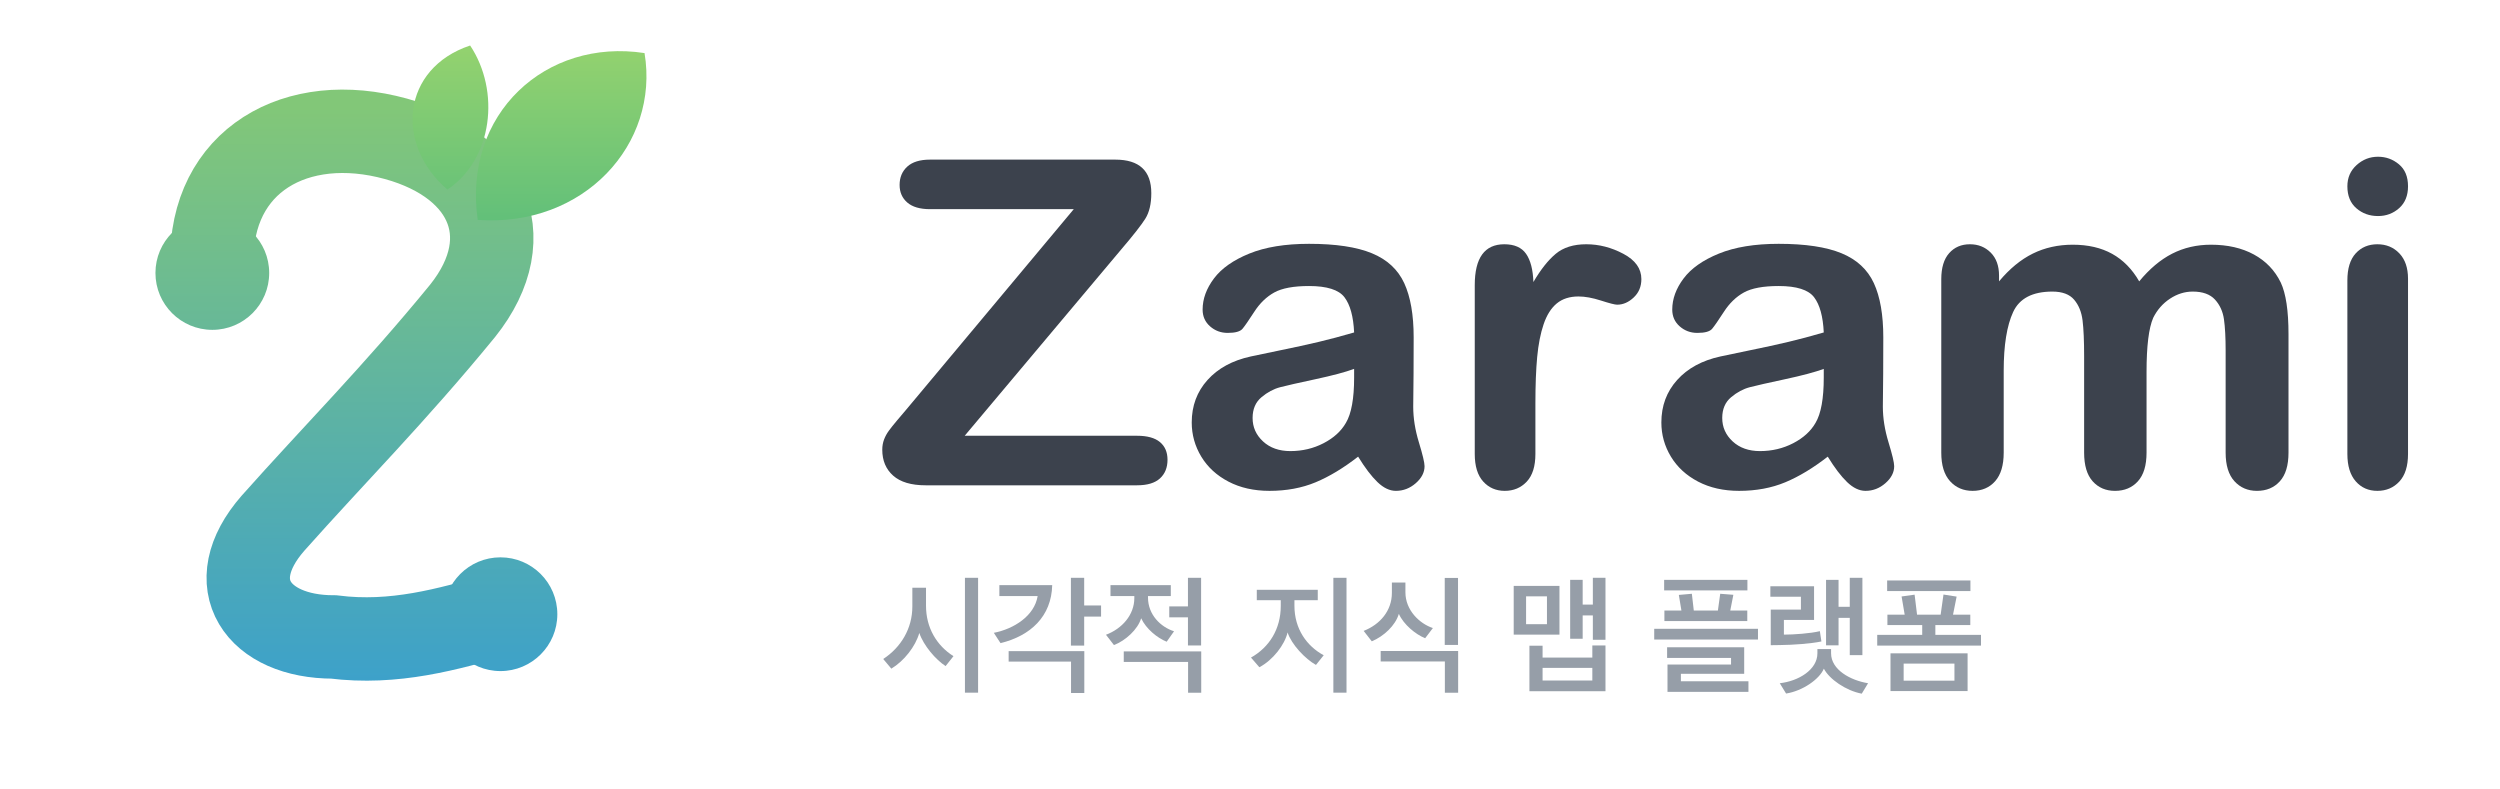
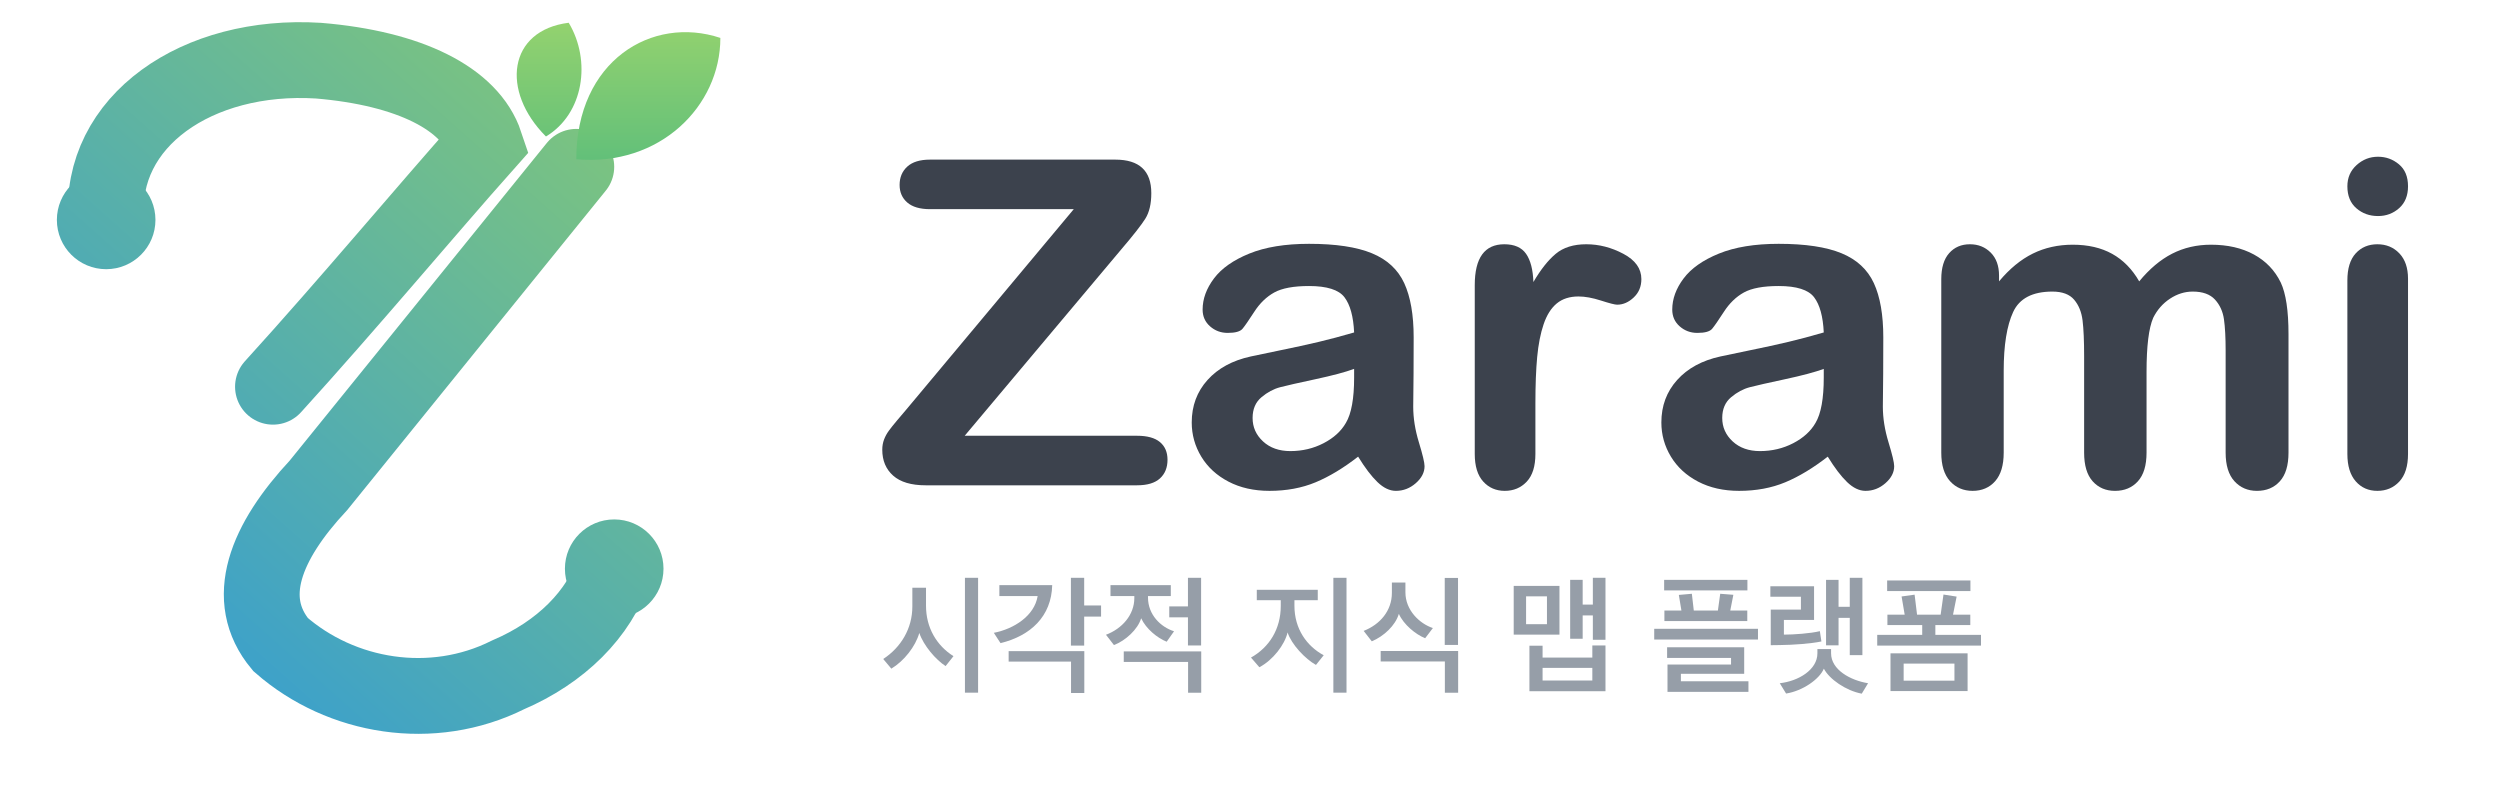
<svg xmlns="http://www.w3.org/2000/svg" viewBox="-4 -2 329.693 104">
  <defs>
-     <linearGradient id="zg" gradientUnits="userSpaceOnUse" x1="50" y1="12" x2="50" y2="90">
+     <linearGradient id="zg" gradientUnits="userSpaceOnUse" x1="78" y1="6" x2="14" y2="78">
      <stop offset="0" stop-color="#82C778" />
      <stop offset="1" stop-color="#3BA0CC" />
    </linearGradient>
-     <linearGradient id="lg" gradientUnits="userSpaceOnUse" x1="68" y1="3" x2="68" y2="28">
+     <linearGradient id="lg" gradientUnits="userSpaceOnUse" x1="78" y1="0" x2="78" y2="20">
      <stop offset="0" stop-color="#96D36E" />
      <stop offset="1" stop-color="#60BF7A" />
    </linearGradient>
  </defs>
-   <path d="M24,34 C23,20 34,13 47,16 C60,19 65,29 57,39 C48,50 40,58 32,67 C25,75 30,82 40,82 C48,83 55,81 62,79" fill="none" stroke="url(#zg)" stroke-width="11.0" stroke-linecap="round" />
-   <circle cx="24" cy="34" r="7.5" fill="url(#zg)" />
-   <circle cx="62" cy="79" r="7.5" fill="url(#zg)" />
-   <path d="M59,27 C57,13 68,3 81,5 C83,17 73,28 59,27 Z" fill="url(#lg)" />
-   <path d="M55,23 C48,17 49,7 58,4 C62,10 61,19 55,23 Z" fill="url(#lg)" />
+   <path d="M10,27 C9,14 22,5 38,6 C50,7 58,11 60,17 C52,26 42,38 32,49" fill="none" stroke="url(#zg)" stroke-width="10.0" stroke-linecap="round" />
+   <path d="M72,20 C60.7,34 49.3,48 38,62 C31,69.5 28,77 33,83 C41,90 53,92 63,87 C70,84 75,79 77,73" fill="none" stroke="url(#zg)" stroke-width="10.0" stroke-linecap="round" />
+   <circle cx="10" cy="27" r="6.5" fill="url(#zg)" />
+   <circle cx="77" cy="73" r="6.5" fill="url(#zg)" />
+   <path d="M72,19 C72,6 82,0 91,3 C91,12 83,20 72,19 Z" fill="url(#lg)" />
+   <path d="M68,16 C62,10 63,2 71,1 C74,6 73,13 68,16 Z" fill="url(#lg)" />
  <g fill="#3C424D" transform="translate(112,62) scale(0.029297,-0.029297)">
    <path transform="translate(0,0)" d="M121 342 874 1243H227Q159 1243 124.5 1273.0Q90 1303 90 1352Q90 1403 124.5 1434.5Q159 1466 227 1466H1061Q1223 1466 1223 1315Q1223 1243 1196.0 1200.0Q1169 1157 1087 1061L383 223H1159Q1228 223 1262.0 194.5Q1296 166 1296 115Q1296 62 1262.0 31.0Q1228 0 1159 0H207Q110 0 61.0 43.5Q12 87 12 160Q12 185 20.0 206.0Q28 227 41.5 245.5Q55 264 79.0 292.5Q103 321 121 342Z" />
    <path transform="translate(1323,0)" d="M831 129Q732 52 639.5 13.5Q547 -25 432 -25Q327 -25 247.5 16.5Q168 58 125.0 129.0Q82 200 82 283Q82 395 153.0 474.0Q224 553 348 580Q374 586 477.0 607.0Q580 628 653.5 645.5Q727 663 813 688Q808 796 769.5 846.5Q731 897 610 897Q506 897 453.5 868.0Q401 839 363.5 781.0Q326 723 310.5 704.5Q295 686 244 686Q198 686 164.5 715.5Q131 745 131 791Q131 863 182.0 931.0Q233 999 341.0 1043.0Q449 1087 610 1087Q790 1087 893.0 1044.5Q996 1002 1038.5 910.0Q1081 818 1081 666Q1081 570 1080.5 503.0Q1080 436 1079 354Q1079 277 1104.5 193.5Q1130 110 1130 86Q1130 44 1090.5 9.5Q1051 -25 1001 -25Q959 -25 918.0 14.5Q877 54 831 129ZM813 524Q753 502 638.5 477.5Q524 453 480.0 441.5Q436 430 396.0 396.5Q356 363 356 303Q356 241 403.0 197.5Q450 154 526 154Q607 154 675.5 189.5Q744 225 776 281Q813 343 813 485Z" />
    <path transform="translate(2540,0)" d="M412 369V141Q412 58 373.0 16.5Q334 -25 274 -25Q215 -25 177.0 17.0Q139 59 139 141V901Q139 1085 272 1085Q340 1085 370.0 1042.0Q400 999 403 915Q452 999 503.5 1042.0Q555 1085 641 1085Q727 1085 808.0 1042.0Q889 999 889 928Q889 878 854.5 845.5Q820 813 780 813Q765 813 707.5 831.5Q650 850 606 850Q546 850 508.0 818.5Q470 787 449.0 725.0Q428 663 420.0 577.5Q412 492 412 369Z" />
    <path transform="translate(3437,0)" d="M831 129Q732 52 639.5 13.5Q547 -25 432 -25Q327 -25 247.5 16.5Q168 58 125.0 129.0Q82 200 82 283Q82 395 153.0 474.0Q224 553 348 580Q374 586 477.0 607.0Q580 628 653.5 645.5Q727 663 813 688Q808 796 769.5 846.5Q731 897 610 897Q506 897 453.5 868.0Q401 839 363.5 781.0Q326 723 310.5 704.5Q295 686 244 686Q198 686 164.5 715.5Q131 745 131 791Q131 863 182.0 931.0Q233 999 341.0 1043.0Q449 1087 610 1087Q790 1087 893.0 1044.5Q996 1002 1038.5 910.0Q1081 818 1081 666Q1081 570 1080.5 503.0Q1080 436 1079 354Q1079 277 1104.5 193.5Q1130 110 1130 86Q1130 44 1090.5 9.5Q1051 -25 1001 -25Q959 -25 918.0 14.5Q877 54 831 129ZM813 524Q753 502 638.5 477.5Q524 453 480.0 441.5Q436 430 396.0 396.5Q356 363 356 303Q356 241 403.0 197.5Q450 154 526 154Q607 154 675.5 189.5Q744 225 776 281Q813 343 813 485Z" />
    <path transform="translate(4654,0)" d="M1049 510V147Q1049 61 1010.0 18.0Q971 -25 907 -25Q845 -25 806.5 18.0Q768 61 768 147V582Q768 685 761.0 742.0Q754 799 723.0 835.5Q692 872 625 872Q491 872 448.5 780.0Q406 688 406 516V147Q406 62 367.5 18.5Q329 -25 266 -25Q204 -25 164.5 18.5Q125 62 125 147V928Q125 1005 160.5 1045.0Q196 1085 254 1085Q310 1085 347.5 1047.5Q385 1010 385 944V918Q456 1003 537.0 1043.0Q618 1083 717 1083Q820 1083 894.0 1042.0Q968 1001 1016 918Q1085 1002 1164.0 1042.5Q1243 1083 1339 1083Q1451 1083 1532.0 1039.0Q1613 995 1653 913Q1688 839 1688 680V147Q1688 61 1649.0 18.0Q1610 -25 1546 -25Q1484 -25 1444.5 18.5Q1405 62 1405 147V606Q1405 694 1397.5 747.0Q1390 800 1357.0 836.0Q1324 872 1257 872Q1203 872 1154.5 840.0Q1106 808 1079 754Q1049 685 1049 510Z" />
    <path transform="translate(6466,0)" d="M414 930V141Q414 59 375.0 17.0Q336 -25 276 -25Q216 -25 178.5 18.0Q141 61 141 141V922Q141 1003 178.5 1044.0Q216 1085 276 1085Q336 1085 375.0 1044.0Q414 1003 414 930ZM279 1212Q222 1212 181.5 1247.0Q141 1282 141 1346Q141 1404 182.5 1441.5Q224 1479 279 1479Q332 1479 373.0 1445.0Q414 1411 414 1346Q414 1283 374.0 1247.5Q334 1212 279 1212Z" />
  </g>
  <g fill="#969EA8" transform="translate(112,88) scale(0.017,-0.017)">
    <path transform="translate(0,0)" d="M764 -79V812H662V-79ZM573 204C443 286 360 424 360 595V735H254V589C254 419 166 272 28 182L91 107C189 166 278 278 308 384C341 286 436 176 512 127Z" />
    <path transform="translate(865,0)" d="M853 511V597H722V812H619V286H722V511ZM474 755H64V670H361C336 516 176 415 21 385L73 305C306 362 468 512 474 755ZM723 -82V243H136V162H620V-82Z" />
    <path transform="translate(1730,0)" d="M61 670H246V655C246 524 151 417 26 370L88 290C177 324 273 411 299 498C337 416 424 345 497 316L554 397C450 430 352 526 352 659V670H529V755H61ZM164 241V159H663V-80H765V241ZM764 287V812H662V590H517V505H662V287Z" />
    <path transform="translate(2858,0)" d="M587 211C456 282 360 415 360 595V638H541V719H68V638H254V594C254 414 165 273 23 193L88 118C194 174 284 292 307 388C336 296 444 182 527 136ZM764 -79V812H662V-79Z" />
    <path transform="translate(3723,0)" d="M764 291V811H661V291ZM164 244V163H662V-80H765V244ZM569 422C466 456 356 560 356 699V775H251V695C251 557 160 450 32 400L95 319C188 358 278 441 305 532C343 448 435 373 509 343Z" />
    <path transform="translate(4851,0)" d="M780 -68V287H678V193H292V285H190V-68ZM423 749H68V371H423ZM780 331V812H682V604H603V796H506V339H603V520H682V331ZM678 15H292V113H678ZM326 452H164V668H326Z" />
    <path transform="translate(5979,0)" d="M761 -73V9H237V67H728V273H130V190H626V139H133V-73ZM752 476V558H620L644 680L542 688L524 558H337L322 688L221 679L241 558H109V476ZM835 333V416H30V333ZM753 714V796H107V714Z" />
    <path transform="translate(6844,0)" d="M780 212V812H682V587H595V796H498V288H595V501H682V212ZM450 398C378 380 246 371 171 371V485H405V746H66V665H303V565H69V289L139 290C246 291 380 301 462 318ZM824 -6C688 16 537 98 537 226V259H431V226C431 98 283 10 139 -6L188 -86C316 -66 447 25 481 107C523 26 652 -64 775 -87Z" />
    <path transform="translate(7709,0)" d="M731 -67V226H133V-67ZM835 286V369H481V445H752V526H618L646 666L544 682L522 526H339L320 681L219 667L243 526H109V445H379V369H30V286ZM753 709V791H107V709ZM629 14H235V146H629Z" />
  </g>
</svg>
